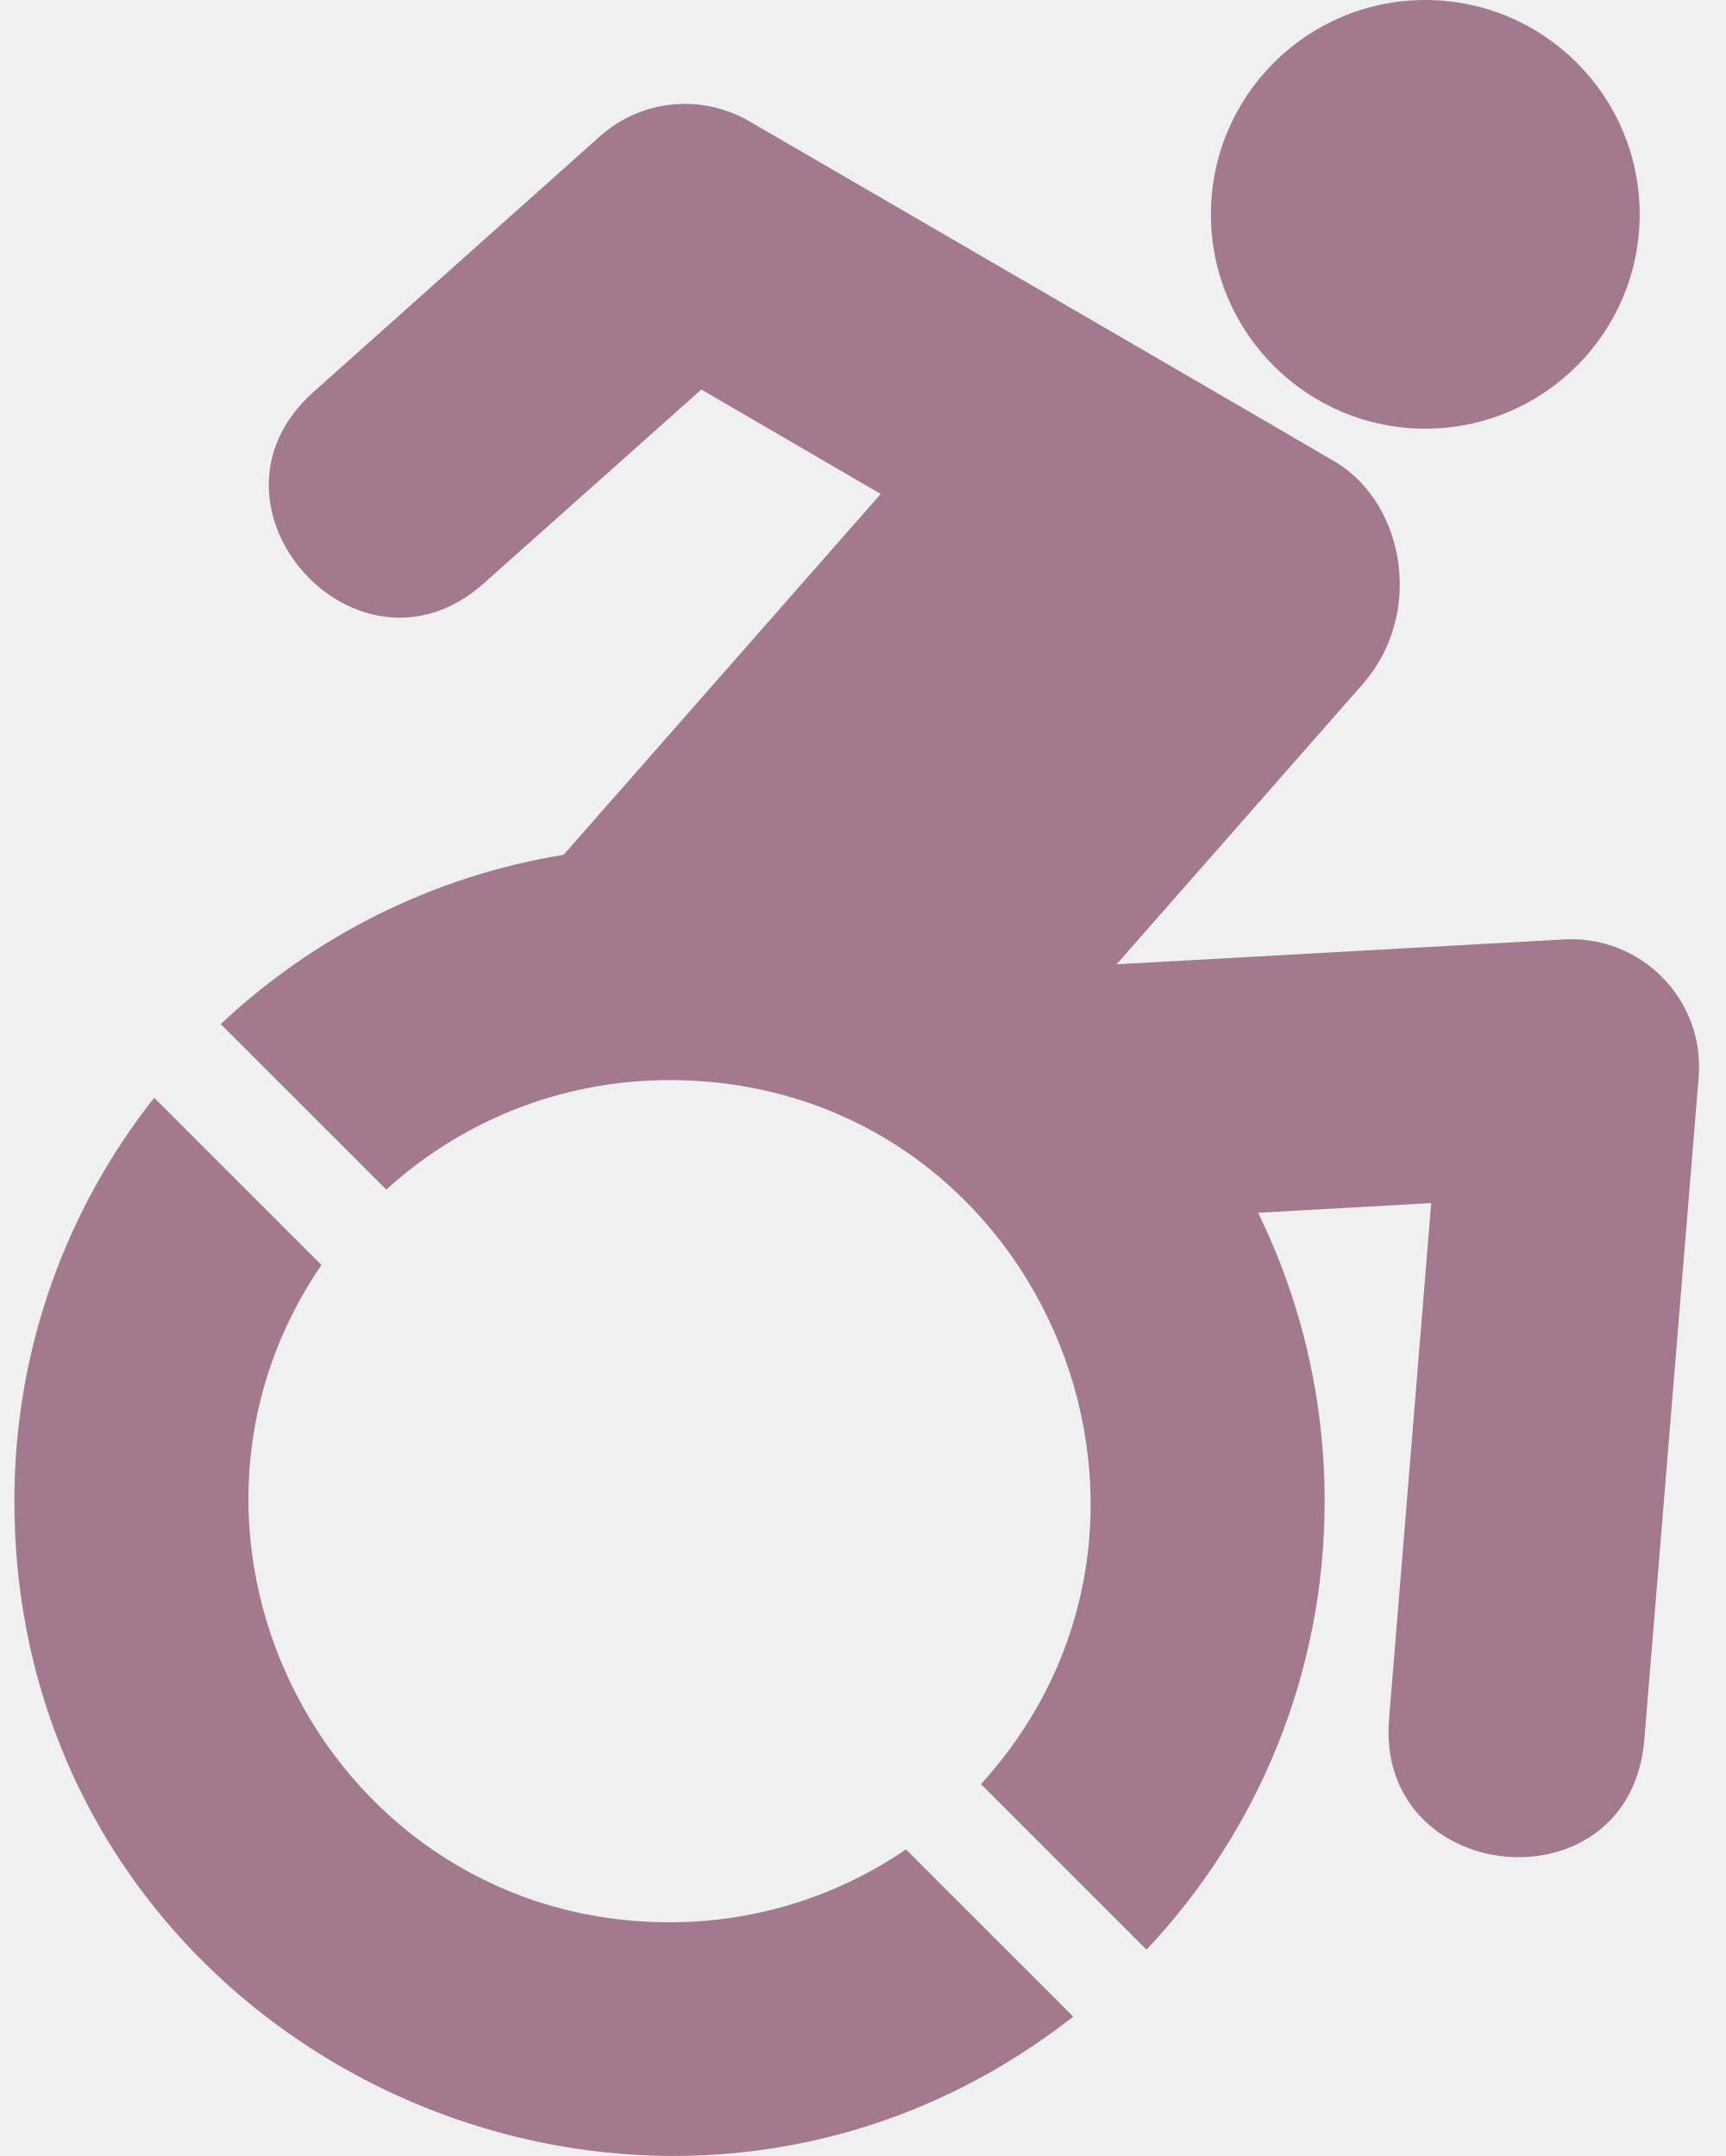
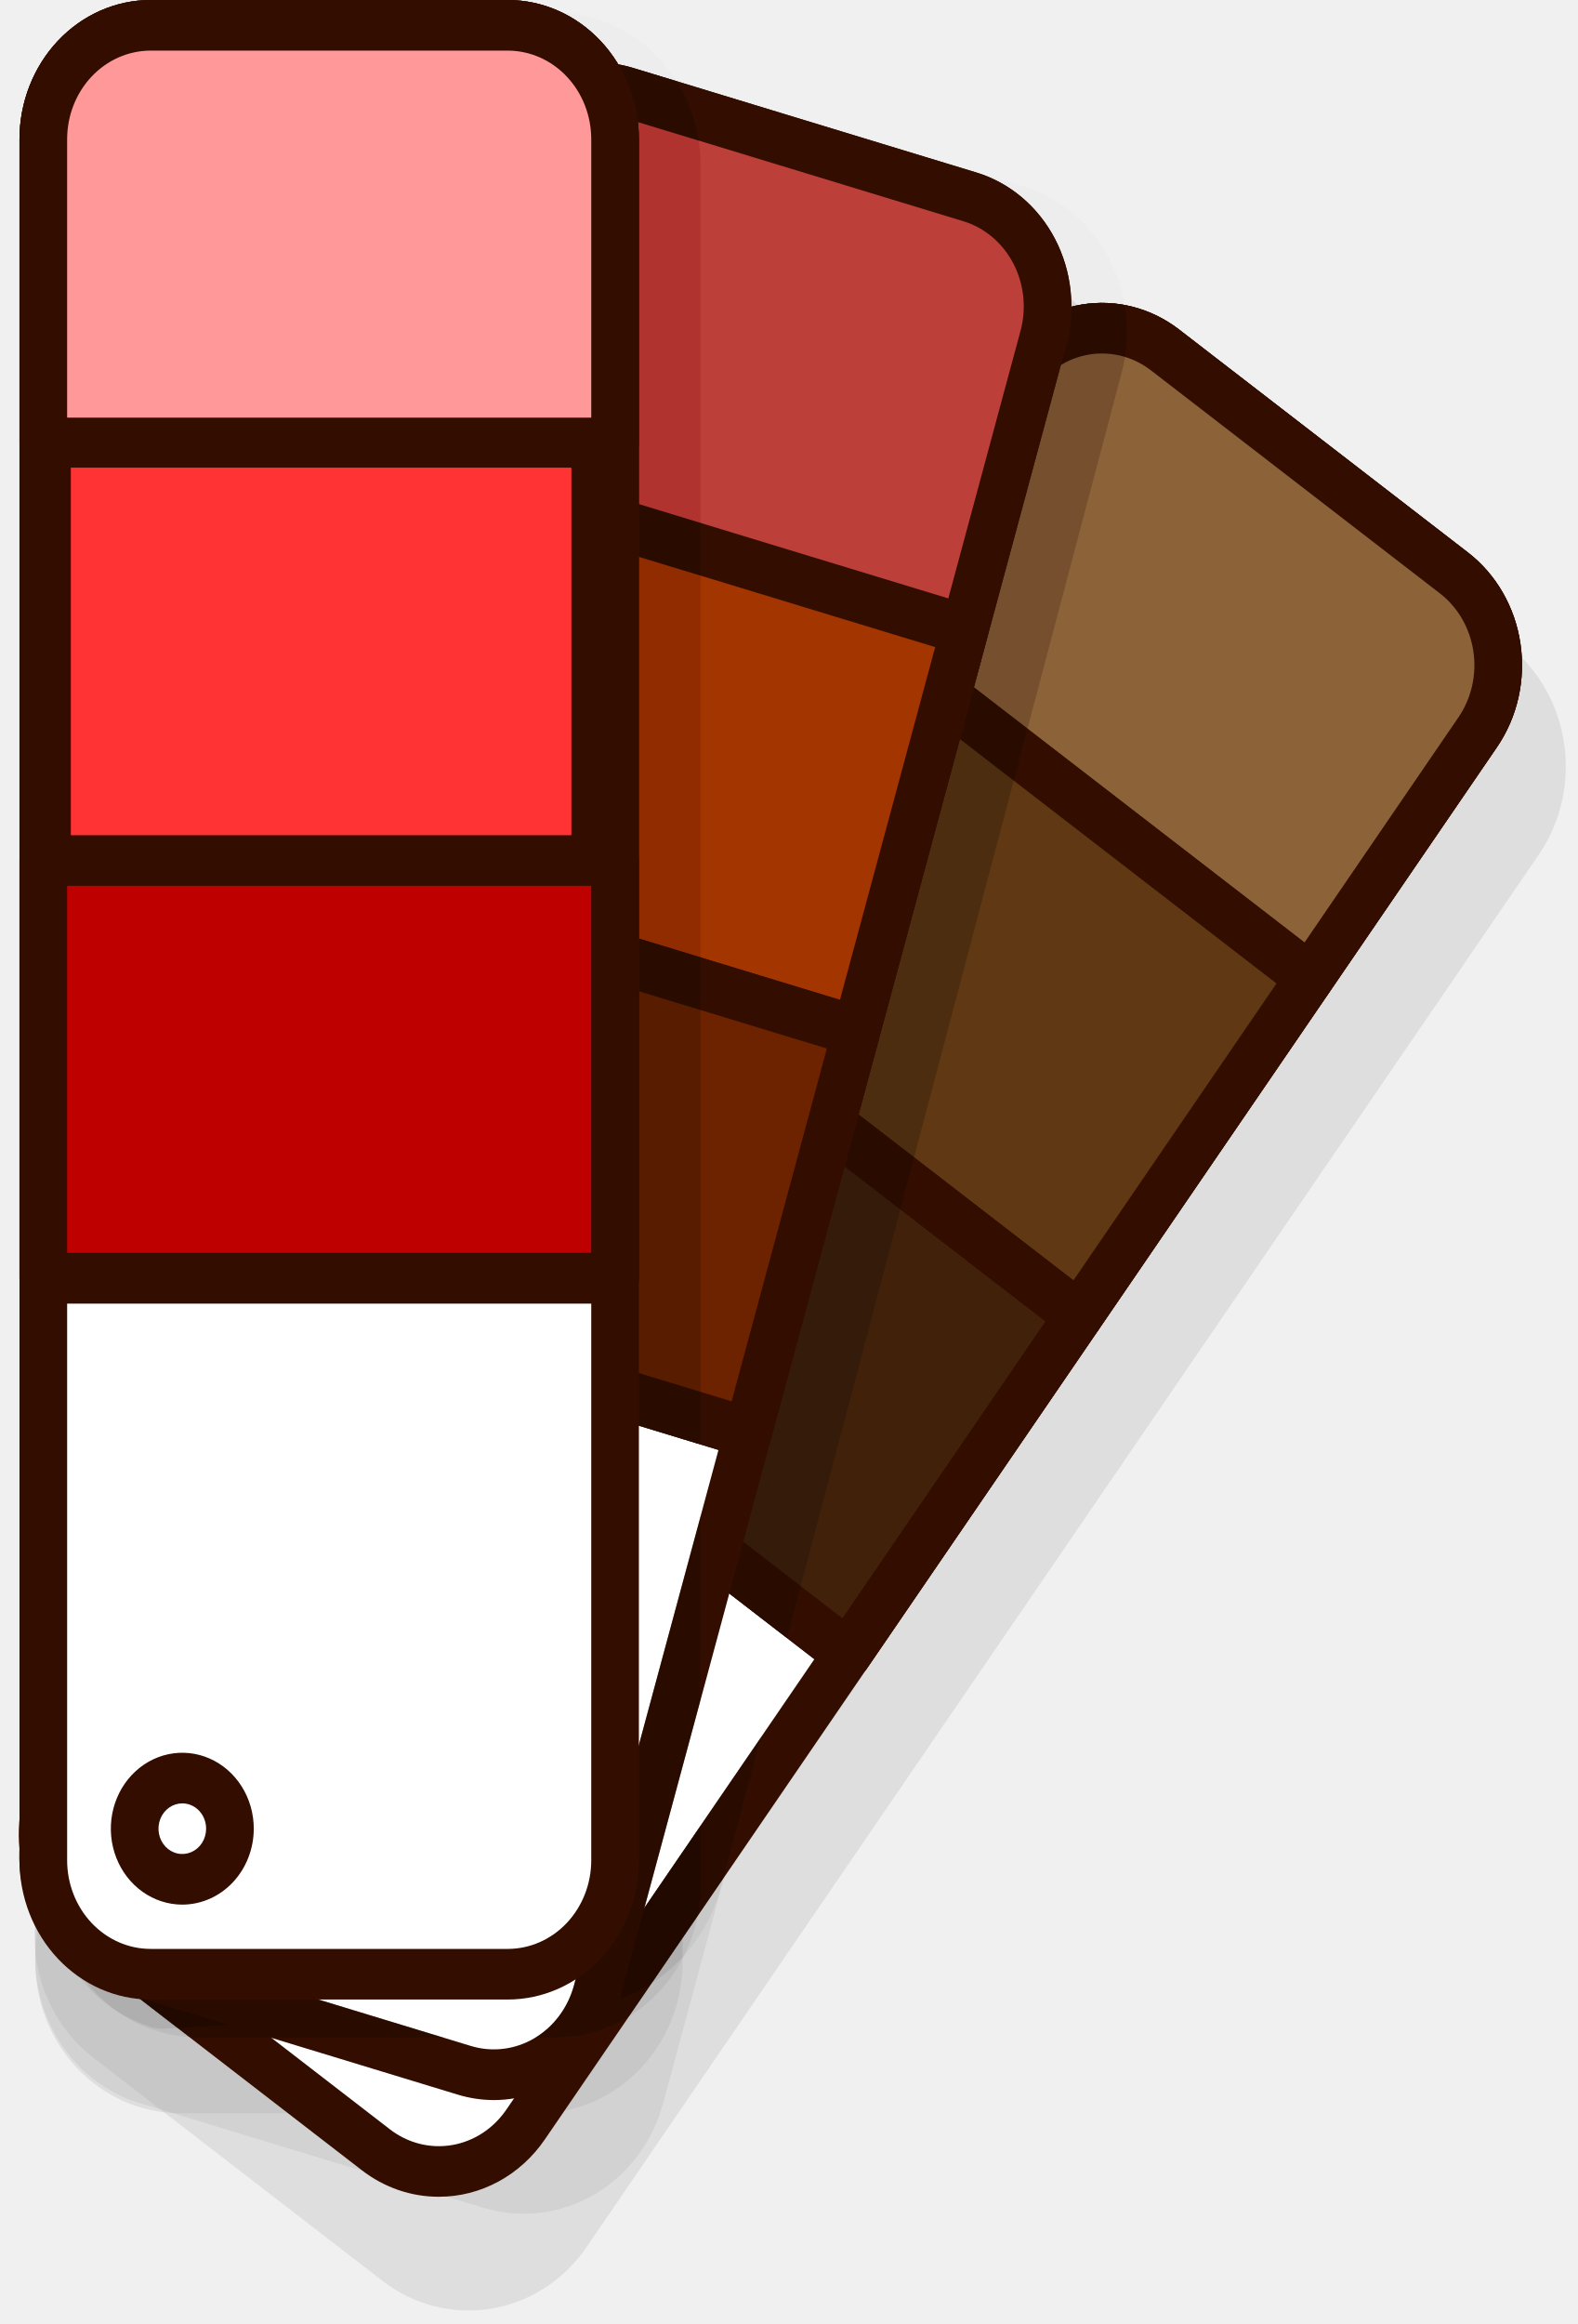
- <svg xmlns="http://www.w3.org/2000/svg" width="60" height="75" viewBox="0 0 60 75" fill="none">
-   <path d="M59.079 37.471L57.19 60.513C56.706 66.475 47.829 65.654 48.312 59.795L49.777 41.851L43.757 42.188C45.236 45.22 46.071 48.618 46.071 52.222C46.071 58.257 43.713 63.75 39.875 67.822L34.118 62.065C42.6 52.734 36.037 37.573 23.278 37.573C19.484 37.573 16.027 39.023 13.435 41.382L7.678 35.625C10.9 32.593 15.017 30.483 19.602 29.736L30.632 17.183L24.392 13.55L16.833 20.288C12.438 24.214 6.491 17.578 10.9 13.638L20.861 4.746C22.297 3.457 24.392 3.252 26.061 4.219C26.061 4.219 46.467 16.069 46.496 16.099C48.869 17.578 49.528 21.372 47.39 23.804L38.835 33.545L54.377 32.681C57.087 32.52 59.299 34.79 59.079 37.471ZM49.572 14.912C53.688 14.912 57.028 11.572 57.028 7.456C57.028 3.34 53.688 0 49.572 0C45.456 0 42.116 3.34 42.116 7.456C42.116 11.572 45.456 14.912 49.572 14.912V14.912ZM23.293 66.87C11.486 66.87 4.631 53.599 11.179 44.004L5.363 38.188C2.316 42.041 0.5 46.919 0.5 52.207C0.5 71.353 22.575 81.709 37.326 70.151L31.511 64.336C29.167 65.933 26.34 66.87 23.293 66.87Z" fill="#A2798F" />
+ <svg xmlns="http://www.w3.org/2000/svg" width="167" height="246" viewBox="0 0 167 246" fill="none">
+   <g style="mix-blend-mode:multiply" opacity="0.3">
+     <g style="mix-blend-mode:multiply" opacity="0.3">
+       <path d="M157.114 71.375L126.503 47.753C121.431 43.84 114.332 45.034 110.647 50.42L9.825 197.81C6.14 203.197 7.264 210.736 12.336 214.65L42.947 238.272C48.019 242.185 55.118 240.991 58.803 235.604L159.625 88.215C163.31 82.828 162.186 75.289 157.114 71.375Z" fill="#2D2D2D" />
+       <path d="M157.114 71.375L126.503 47.753C121.431 43.84 114.332 45.034 110.647 50.42L9.825 197.81C6.14 203.197 7.264 210.736 12.336 214.65L42.947 238.272C48.019 242.185 55.118 240.991 58.803 235.604L159.625 88.215C163.31 82.828 162.186 75.289 157.114 71.375Z" stroke="#2D2D2D" stroke-width="8" stroke-linecap="round" stroke-linejoin="round" />
+     </g>
+     <g style="mix-blend-mode:multiply" opacity="0.3">
+       <path d="M56.928 13.395H19.09C12.821 13.395 7.739 18.793 7.739 25.451V207.635C7.739 214.293 12.821 219.691 19.09 219.691H56.928C63.197 219.691 68.279 214.293 68.279 207.635V25.451C68.279 18.793 63.197 13.395 56.928 13.395Z" fill="#2D2D2D" />
+       <path d="M56.928 13.395H19.09C12.821 13.395 7.739 18.793 7.739 25.451V207.635C7.739 214.293 12.821 219.691 19.09 219.691H56.928C63.197 219.691 68.279 214.293 68.279 207.635V25.451C68.279 18.793 63.197 13.395 56.928 13.395Z" stroke="#2D2D2D" stroke-width="8" stroke-linecap="round" stroke-linejoin="round" />
+     </g>
+     <g style="mix-blend-mode:multiply" opacity="0.3">
+       <path d="M105.85 31.555L69.479 20.478C63.453 18.643 57.167 22.343 55.439 28.744L8.159 203.87C6.431 210.27 9.915 216.947 15.941 218.782L52.313 229.859C58.339 231.695 64.625 227.994 66.353 221.593L113.633 46.468C115.361 40.067 111.877 33.39 105.85 31.555Z" fill="#2D2D2D" />
+       <path d="M105.85 31.555L69.479 20.478C63.453 18.643 57.167 22.343 55.439 28.744L8.159 203.87C6.431 210.27 9.915 216.947 15.941 218.782L52.313 229.859C58.339 231.695 64.625 227.994 66.353 221.593L113.633 46.468C115.361 40.067 111.877 33.39 105.85 31.555Z" stroke="#2D2D2D" stroke-width="8" stroke-linecap="round" stroke-linejoin="round" />
+     </g>
+   </g>
+   <path d="M153.961 60.658L123.35 37.036C118.279 33.123 111.18 34.317 107.495 39.704L6.672 187.093C2.988 192.48 4.112 200.02 9.184 203.933L39.795 227.555C44.867 231.469 51.965 230.274 55.65 224.888L156.473 77.498C160.158 72.111 159.033 64.572 153.961 60.658Z" fill="white" />
+   <path d="M46.448 232.531C43.525 232.534 40.676 231.551 38.313 229.723V229.723L7.702 206.101C4.728 203.802 2.734 200.344 2.158 196.485C1.582 192.626 2.47 188.683 4.628 185.519L105.453 38.129C107.619 34.971 110.875 32.855 114.508 32.243C118.141 31.632 121.854 32.577 124.832 34.869L155.444 58.491C158.417 60.791 160.41 64.249 160.985 68.108C161.561 71.966 160.672 75.91 158.513 79.073L57.69 226.462C56.402 228.346 54.711 229.878 52.757 230.933C50.802 231.988 48.64 232.536 46.448 232.531V232.531ZM41.277 225.387C42.215 226.111 43.278 226.632 44.406 226.919C45.533 227.206 46.703 227.255 47.848 227.062C48.993 226.869 50.092 226.439 51.08 225.795C52.069 225.152 52.928 224.308 53.61 223.311L154.431 75.924C155.804 73.91 156.37 71.401 156.003 68.945C155.637 66.49 154.368 64.289 152.476 62.826L121.864 39.204C119.969 37.746 117.606 37.145 115.295 37.534C112.983 37.924 110.911 39.271 109.533 41.281L8.712 188.667C7.339 190.68 6.774 193.189 7.14 195.645C7.507 198.1 8.775 200.301 10.667 201.764L41.278 225.386L41.277 225.387Z" fill="#330E00" />
+   <path d="M89.75 177.715C89.217 177.715 88.699 177.536 88.268 177.204L39.291 139.409C39.023 139.202 38.796 138.942 38.623 138.642C38.45 138.342 38.334 138.008 38.282 137.661C38.23 137.313 38.243 136.958 38.321 136.616C38.398 136.274 38.538 135.951 38.733 135.666L105.453 38.129C107.618 34.971 110.875 32.855 114.508 32.243C118.141 31.632 121.854 32.577 124.832 34.87L155.444 58.491C158.417 60.791 160.41 64.249 160.985 68.108C161.56 71.967 160.671 75.91 158.513 79.073L91.792 176.611C91.558 176.953 91.251 177.232 90.896 177.423C90.541 177.615 90.148 177.715 89.75 177.715V177.715ZM44.294 136.649L89.195 171.293L154.433 75.924C155.806 73.911 156.372 71.401 156.005 68.945C155.639 66.49 154.37 64.289 152.478 62.826L121.867 39.204C119.971 37.746 117.609 37.146 115.297 37.535C112.985 37.924 110.913 39.271 109.535 41.281L44.294 136.649Z" fill="#330E00" />
+   <path d="M123.35 37.036L153.961 60.658C156.397 62.538 158.03 65.368 158.501 68.526C158.972 71.684 158.242 74.911 156.473 77.498L138.68 103.508L89.703 65.714L107.495 39.704C109.264 37.117 111.929 35.383 114.903 34.882C117.876 34.382 120.915 35.157 123.35 37.036V37.036Z" fill="#8C6239" />
+   <path d="M138.679 106.188C138.146 106.188 137.628 106.009 137.197 105.676L88.219 67.881C87.678 67.464 87.315 66.835 87.211 66.133C87.106 65.431 87.268 64.714 87.661 64.139L105.454 38.129C107.619 34.971 110.876 32.855 114.509 32.243C118.142 31.632 121.855 32.577 124.833 34.869L155.444 58.491C158.418 60.791 160.411 64.249 160.986 68.108C161.561 71.966 160.672 75.91 158.514 79.073L140.721 105.083C140.487 105.425 140.18 105.704 139.825 105.896C139.47 106.088 139.077 106.188 138.679 106.188ZM93.225 65.121L138.123 99.766L154.432 75.921C155.805 73.908 156.371 71.399 156.004 68.943C155.638 66.488 154.369 64.287 152.477 62.824L121.865 39.202C119.97 37.744 117.607 37.143 115.295 37.533C112.984 37.922 110.912 39.269 109.534 41.279L93.225 65.121Z" fill="#330E00" />
+   <path d="M114.216 139.272L65.238 101.477L40.774 137.241L89.752 175.035L114.216 139.272Z" fill="#42210B" />
+   <path d="M138.679 103.509L89.701 65.714L65.237 101.478L114.215 139.273L138.679 103.509Z" fill="#603813" />
+   <path d="M114.216 141.951C113.683 141.951 113.164 141.772 112.733 141.439L63.755 103.645C63.213 103.227 62.851 102.598 62.746 101.896C62.641 101.194 62.803 100.477 63.197 99.902L87.661 64.139C87.856 63.854 88.101 63.613 88.384 63.429C88.666 63.245 88.98 63.122 89.307 63.067C89.635 63.012 89.969 63.026 90.291 63.108C90.613 63.19 90.917 63.339 91.185 63.546L140.163 101.34C140.704 101.758 141.067 102.387 141.171 103.089C141.276 103.791 141.114 104.508 140.721 105.083L116.256 140.849C115.863 141.424 115.271 141.81 114.611 141.921C114.48 141.942 114.348 141.952 114.216 141.951ZM68.762 100.884L113.66 135.53L135.159 104.101L90.262 69.456L68.762 100.884Z" fill="#330E00" />
+   <path d="M89.75 177.714C89.217 177.715 88.699 177.536 88.268 177.203L39.291 139.409C39.023 139.202 38.796 138.941 38.623 138.641C38.45 138.341 38.334 138.008 38.282 137.66C38.23 137.313 38.243 136.958 38.321 136.615C38.398 136.273 38.538 135.951 38.733 135.666L63.197 99.903C63.391 99.618 63.637 99.377 63.919 99.193C64.202 99.009 64.516 98.886 64.843 98.831C65.17 98.776 65.504 98.79 65.827 98.872C66.149 98.954 66.453 99.103 66.721 99.31L115.699 137.104C115.967 137.311 116.194 137.572 116.367 137.872C116.54 138.172 116.656 138.505 116.708 138.853C116.759 139.2 116.746 139.555 116.669 139.897C116.592 140.24 116.451 140.562 116.257 140.847L91.792 176.61C91.558 176.953 91.251 177.231 90.896 177.423C90.541 177.615 90.148 177.715 89.75 177.714V177.714ZM44.294 136.649L89.195 171.293L110.694 139.864L65.799 105.219L44.294 136.649Z" fill="#330E00" />
+   <path d="M20.419 201.605C18.72 201.602 17.071 200.991 15.738 199.872C14.405 198.752 13.465 197.189 13.071 195.433C12.677 193.677 12.85 191.832 13.563 190.193C14.277 188.555 15.488 187.22 17.003 186.402C18.518 185.584 20.248 185.332 21.915 185.686C23.581 186.039 25.087 186.979 26.19 188.352C27.293 189.725 27.928 191.453 27.994 193.257C28.059 195.06 27.551 196.835 26.552 198.295V198.295C25.849 199.322 24.926 200.157 23.86 200.733C22.794 201.308 21.615 201.607 20.419 201.605ZM20.435 190.893C20.301 190.893 20.167 190.904 20.034 190.926C19.393 191.035 18.817 191.403 18.426 191.953C18.035 192.504 17.859 193.193 17.936 193.878C18.013 194.562 18.336 195.189 18.838 195.626C19.34 196.063 19.981 196.277 20.628 196.223C21.276 196.169 21.878 195.851 22.309 195.336C22.741 194.82 22.967 194.148 22.942 193.459C22.917 192.77 22.642 192.118 22.175 191.64C21.707 191.162 21.084 190.894 20.435 190.893V190.893Z" fill="#330E00" />
+   <g style="mix-blend-mode:overlay" opacity="0.3">
+     <path d="M107.113 23.518L70.742 12.445C69.309 12.008 67.809 11.876 66.328 12.055C64.847 12.234 63.414 12.722 62.11 13.489C60.806 14.257 59.657 15.289 58.73 16.529C57.801 17.768 57.112 19.189 56.702 20.711L9.421 195.834C8.591 198.907 8.945 202.205 10.405 205.002C11.864 207.798 14.31 209.865 17.204 210.746L50.38 208.728C50.673 208.817 53.481 208.913 53.775 208.976H56.792L61.635 208.422C64.155 208.133 66.537 207.049 68.472 205.311C70.408 203.572 71.809 201.257 72.495 198.665L114.896 38.433C115.307 36.911 115.432 35.318 115.263 33.744C115.095 32.171 114.636 30.648 113.913 29.263C113.191 27.878 112.218 26.658 111.051 25.672C109.885 24.687 108.547 23.955 107.113 23.518V23.518Z" fill="#2D2D2D" />
+     <path d="M107.113 23.518L70.742 12.445C69.309 12.008 67.809 11.876 66.328 12.055C64.847 12.234 63.414 12.722 62.11 13.489C60.806 14.257 59.657 15.289 58.73 16.529C57.801 17.768 57.112 19.189 56.702 20.711L9.421 195.834C8.591 198.907 8.945 202.205 10.405 205.002C11.864 207.798 14.31 209.865 17.204 210.746L50.38 208.728C50.673 208.817 53.481 208.913 53.775 208.976H56.792L61.635 208.422C64.155 208.133 66.537 207.049 68.472 205.311C70.408 203.572 71.809 201.257 72.495 198.665L114.896 38.433C115.307 36.911 115.432 35.318 115.263 33.744C115.095 32.171 114.636 30.648 113.913 29.263C113.191 27.878 112.218 26.658 111.051 25.672C109.885 24.687 108.547 23.955 107.113 23.518V23.518Z" stroke="#2D2D2D" stroke-width="8" stroke-linecap="round" stroke-linejoin="round" />
+   </g>
+   <path d="M102.7 20.839L66.329 9.762C60.302 7.927 54.016 11.628 52.288 18.028L5.008 193.154C3.28 199.555 6.765 206.231 12.791 208.066L49.163 219.144C55.189 220.979 61.475 217.278 63.203 210.878L110.483 35.752C112.211 29.351 108.726 22.675 102.7 20.839Z" fill="white" />
+   <path d="M52.31 222.297C51.009 222.296 49.714 222.102 48.463 221.719L12.094 210.642C8.558 209.565 5.569 207.04 3.785 203.622C2.001 200.205 1.568 196.175 2.582 192.418L49.862 17.291C50.876 13.534 53.254 10.359 56.472 8.464C59.69 6.57 63.485 6.11 67.022 7.187L103.393 18.264C105.144 18.798 106.78 19.692 108.206 20.897C109.632 22.102 110.82 23.593 111.703 25.285C112.587 26.978 113.147 28.838 113.354 30.761C113.56 32.684 113.408 34.631 112.905 36.491L65.626 211.616C64.794 214.688 63.047 217.39 60.646 219.316C58.244 221.242 55.319 222.288 52.31 222.297V222.297ZM63.185 11.97C61.27 11.976 59.409 12.642 57.88 13.867C56.352 15.093 55.24 16.813 54.711 18.767L7.431 193.892C7.112 195.076 7.015 196.315 7.146 197.538C7.277 198.762 7.634 199.946 8.196 201.023C8.759 202.1 9.515 203.049 10.422 203.816C11.33 204.582 12.371 205.151 13.485 205.491L49.857 216.568C50.971 216.907 52.138 217.01 53.29 216.87C54.442 216.731 55.557 216.352 56.571 215.755C57.585 215.158 58.478 214.354 59.2 213.39C59.922 212.427 60.457 211.321 60.777 210.138L108.057 35.017C108.376 33.834 108.473 32.594 108.342 31.371C108.211 30.147 107.854 28.963 107.291 27.886C106.729 26.809 105.973 25.86 105.065 25.093C104.158 24.327 103.117 23.758 102.003 23.419L65.631 12.338C64.836 12.095 64.013 11.971 63.185 11.97V11.97Z" fill="#330E00" />
+   <path d="M66.124 9.883L102.486 20.975C105.379 21.858 107.824 23.924 109.282 26.721C110.74 29.518 111.093 32.816 110.262 35.889L101.907 66.785L43.728 49.038L52.083 18.142C52.914 15.069 54.86 12.473 57.493 10.924C60.127 9.375 63.231 9.001 66.124 9.883Z" fill="#BD3F3A" />
+   <path d="M79.194 154.324C78.959 154.324 78.726 154.288 78.5 154.219L20.306 136.496C19.663 136.3 19.119 135.841 18.795 135.22C18.471 134.598 18.392 133.866 18.576 133.183L49.863 17.291C50.877 13.534 53.254 10.359 56.472 8.464C59.691 6.57 63.486 6.11 67.022 7.187L103.394 18.264C105.145 18.798 106.78 19.692 108.206 20.897C109.632 22.102 110.821 23.593 111.704 25.285C112.587 26.978 113.148 28.838 113.354 30.761C113.56 32.684 113.408 34.631 112.906 36.491L81.618 152.383C81.467 152.942 81.149 153.434 80.712 153.784C80.274 154.134 79.742 154.324 79.194 154.324ZM24.118 132.087L77.465 148.331L108.057 35.017C108.377 33.834 108.474 32.594 108.342 31.371C108.211 30.147 107.854 28.963 107.292 27.886C106.73 26.809 105.973 25.86 105.066 25.093C104.158 24.327 103.118 23.758 102.003 23.419L65.632 12.338C64.517 11.999 63.351 11.896 62.199 12.035C61.047 12.175 59.932 12.554 58.918 13.151C57.904 13.748 57.01 14.551 56.289 15.515C55.567 16.479 55.031 17.584 54.711 18.768L24.118 132.087Z" fill="#330E00" />
+   <path d="M101.91 66.781L43.731 49.034L32.244 91.516L90.423 109.263L101.91 66.781Z" fill="#A33500" />
+   <path d="M90.668 111.829C90.432 111.829 90.197 111.794 89.971 111.725L31.776 94.002C31.458 93.904 31.16 93.742 30.901 93.523C30.642 93.304 30.426 93.033 30.265 92.725C30.105 92.417 30.003 92.079 29.965 91.729C29.928 91.38 29.956 91.026 30.047 90.687L41.52 48.194C41.704 47.511 42.136 46.934 42.722 46.589C43.307 46.245 43.996 46.161 44.64 46.357L102.835 64.08C103.153 64.177 103.45 64.34 103.71 64.559C103.969 64.778 104.185 65.049 104.346 65.357C104.506 65.664 104.608 66.003 104.646 66.352C104.683 66.702 104.655 67.056 104.564 67.394L93.092 109.888C92.941 110.448 92.623 110.939 92.185 111.29C91.748 111.64 91.215 111.829 90.668 111.829V111.829ZM35.592 89.592L88.937 105.839L99.019 68.496L45.673 52.249L35.592 89.592Z" fill="#330E00" />
+   <path d="M90.665 109.15L32.471 91.426L20.998 133.92L79.193 151.644L90.665 109.15Z" fill="#6D2300" />
+   <path d="M79.194 154.323C78.959 154.323 78.726 154.288 78.5 154.219L20.306 136.495C19.663 136.299 19.119 135.84 18.795 135.219C18.471 134.598 18.392 133.865 18.576 133.182L30.049 90.688C30.233 90.004 30.666 89.427 31.251 89.083C31.836 88.738 32.526 88.654 33.169 88.85L91.363 106.574C91.682 106.671 91.979 106.834 92.238 107.053C92.498 107.272 92.714 107.543 92.874 107.851C93.035 108.159 93.137 108.497 93.174 108.847C93.212 109.196 93.184 109.55 93.093 109.888L81.62 152.382C81.469 152.942 81.151 153.434 80.713 153.784C80.275 154.134 79.742 154.323 79.194 154.323ZM24.118 132.086L77.465 148.33L87.547 110.987L34.202 94.74L24.118 132.086Z" fill="#330E00" />
+   <path d="M20.031 202.284C18.352 202.288 16.719 201.698 15.39 200.609C14.061 199.519 13.111 197.99 12.69 196.264C12.268 194.538 12.399 192.712 13.062 191.073C13.725 189.435 14.882 188.077 16.351 187.214C17.361 186.62 18.486 186.28 19.638 186.219C20.791 186.158 21.942 186.378 23.002 186.862C24.063 187.346 25.005 188.081 25.757 189.011C26.509 189.942 27.05 191.042 27.34 192.229C27.63 193.416 27.66 194.657 27.428 195.858C27.197 197.059 26.71 198.188 26.005 199.158C25.299 200.129 24.394 200.915 23.359 201.457C22.323 201.998 21.185 202.281 20.031 202.284ZM20.016 191.563C19.377 191.563 18.761 191.82 18.294 192.284C17.826 192.747 17.541 193.381 17.497 194.059C17.452 194.736 17.651 195.406 18.053 195.934C18.456 196.462 19.032 196.808 19.665 196.903C20.298 196.997 20.941 196.834 21.465 196.444C21.989 196.055 22.355 195.469 22.488 194.805C22.621 194.141 22.512 193.448 22.183 192.865C21.854 192.283 21.33 191.855 20.715 191.667C20.487 191.598 20.251 191.563 20.015 191.563H20.016Z" fill="#330E00" />
+   <g style="mix-blend-mode:overlay" opacity="0.3">
+     <path d="M58.821 5.358H20.984C14.715 5.358 9.633 10.756 9.633 17.415V199.598C9.633 206.256 14.715 211.654 20.984 211.654H58.821C65.091 211.654 70.173 206.256 70.173 199.598V17.415C70.173 10.756 65.091 5.358 58.821 5.358Z" fill="#2D2D2D" />
+     <path d="M58.821 5.358H20.984C14.715 5.358 9.633 10.756 9.633 17.415V199.598C9.633 206.256 14.715 211.654 20.984 211.654H58.821C65.091 211.654 70.173 206.256 70.173 199.598V17.415C70.173 10.756 65.091 5.358 58.821 5.358Z" stroke="#2D2D2D" stroke-width="8" stroke-linecap="round" stroke-linejoin="round" />
+   </g>
+   <path d="M53.776 2.679H15.938C9.669 2.679 4.587 8.077 4.587 14.736V196.919C4.587 203.578 9.669 208.975 15.938 208.975H53.776C60.045 208.975 65.127 203.578 65.127 196.919V14.736C65.127 8.077 60.045 2.679 53.776 2.679Z" fill="white" />
+   <path d="M53.775 211.654H15.937C12.259 211.65 8.732 210.096 6.132 207.333C3.531 204.571 2.068 200.825 2.063 196.919V14.735C2.068 10.829 3.531 7.083 6.132 4.321C8.732 1.558 12.259 0.004 15.937 0H53.775C57.453 0.004 60.979 1.558 63.58 4.321C66.181 7.083 67.644 10.829 67.648 14.735V196.919C67.644 200.825 66.181 204.571 63.58 207.333C60.979 210.096 57.453 211.65 53.775 211.654ZM15.937 5.358C13.596 5.361 11.352 6.35 9.697 8.108C8.042 9.866 7.111 12.249 7.108 14.735V196.919C7.111 199.405 8.042 201.788 9.697 203.546C11.352 205.304 13.596 206.293 15.937 206.296H53.775C56.115 206.293 58.359 205.304 60.014 203.546C61.67 201.788 62.601 199.405 62.603 196.919V14.735C62.601 12.249 61.67 9.866 60.014 8.108C58.359 6.35 56.115 5.361 53.775 5.358H15.937Z" fill="#330E00" />
+   <path d="M65.126 137.977H4.586C3.917 137.977 3.275 137.695 2.802 137.192C2.329 136.69 2.063 136.008 2.063 135.298V14.735C2.068 10.829 3.531 7.083 6.132 4.321C8.732 1.558 12.259 0.004 15.937 0H53.775C57.453 0.004 60.979 1.558 63.58 4.321C66.181 7.083 67.644 10.829 67.648 14.735V135.298C67.648 136.008 67.382 136.69 66.909 137.192C66.436 137.695 65.795 137.977 65.126 137.977ZM7.108 132.619H62.603V14.735C62.601 12.249 61.67 9.866 60.014 8.108C58.359 6.35 56.115 5.361 53.775 5.358H15.937C13.596 5.361 11.352 6.35 9.697 8.108C8.042 9.866 7.111 12.249 7.108 14.735V132.619Z" fill="#330E00" />
+   <path d="M15.938 2.679H53.776C56.786 2.679 59.673 3.95 61.802 6.211C63.931 8.472 65.127 11.538 65.127 14.736V46.886H4.587V14.736C4.587 11.538 5.783 8.472 7.912 6.211C10.04 3.95 12.928 2.679 15.938 2.679V2.679Z" fill="#FF9999" />
+   <path d="M65.126 49.565H4.586C3.917 49.565 3.275 49.283 2.802 48.781C2.329 48.278 2.063 47.597 2.063 46.886V14.736C2.068 10.829 3.531 7.084 6.132 4.322C8.732 1.559 12.259 0.005 15.937 0.001H53.775C57.453 0.005 60.979 1.559 63.58 4.322C66.181 7.084 67.644 10.829 67.648 14.736V46.886C67.648 47.597 67.382 48.278 66.909 48.781C66.436 49.283 65.795 49.565 65.126 49.565ZM7.108 44.207H62.603V14.736C62.601 12.25 61.67 9.867 60.014 8.109C58.359 6.351 56.115 5.362 53.775 5.359H15.937C13.596 5.362 11.352 6.351 9.697 8.108C8.042 9.866 7.111 12.25 7.108 14.736V44.207Z" fill="#330E00" />
+   <path d="M65.127 46.886H4.587V91.092H65.127V46.886Z" fill="#FF0000" />
+   <path d="M63 47H5V91H63V47Z" fill="#FF3333" stroke="#330E00" stroke-width="5" stroke-linecap="round" stroke-linejoin="round" />
+   <path d="M65.127 91.092H4.587V135.298H65.127V91.092Z" fill="#BF0000" />
+   <path d="M65.126 137.977H4.586C3.917 137.977 3.275 137.694 2.802 137.192C2.329 136.69 2.063 136.008 2.063 135.298V91.091C2.063 90.381 2.329 89.699 2.802 89.197C3.275 88.694 3.917 88.412 4.586 88.412H65.126C65.795 88.412 66.436 88.694 66.909 89.197C67.382 89.699 67.648 90.381 67.648 91.091V135.298C67.648 136.008 67.382 136.69 66.909 137.192C66.436 137.694 65.795 137.977 65.126 137.977ZM7.108 132.618H62.603V93.77H7.108V132.618Z" fill="#330E00" />
+   <path d="M19.303 201.608C17.806 201.608 16.343 201.136 15.099 200.253C13.854 199.37 12.884 198.115 12.311 196.646C11.739 195.177 11.589 193.561 11.881 192.002C12.173 190.443 12.893 189.011 13.952 187.887C15.01 186.763 16.358 185.997 17.826 185.687C19.294 185.377 20.816 185.536 22.199 186.145C23.581 186.753 24.763 187.783 25.595 189.105C26.427 190.427 26.87 191.981 26.87 193.57C26.868 195.701 26.07 197.744 24.651 199.251C23.233 200.758 21.309 201.605 19.303 201.608ZM19.303 190.891C18.804 190.891 18.316 191.048 17.901 191.343C17.487 191.637 17.163 192.055 16.972 192.545C16.781 193.035 16.732 193.573 16.829 194.093C16.926 194.613 17.166 195.09 17.519 195.465C17.872 195.839 18.321 196.095 18.811 196.198C19.3 196.301 19.807 196.248 20.268 196.045C20.729 195.843 21.123 195.499 21.4 195.059C21.677 194.618 21.825 194.1 21.825 193.57C21.825 192.86 21.559 192.178 21.087 191.676C20.613 191.173 19.972 190.891 19.303 190.891Z" fill="#330E00" />
</svg>
